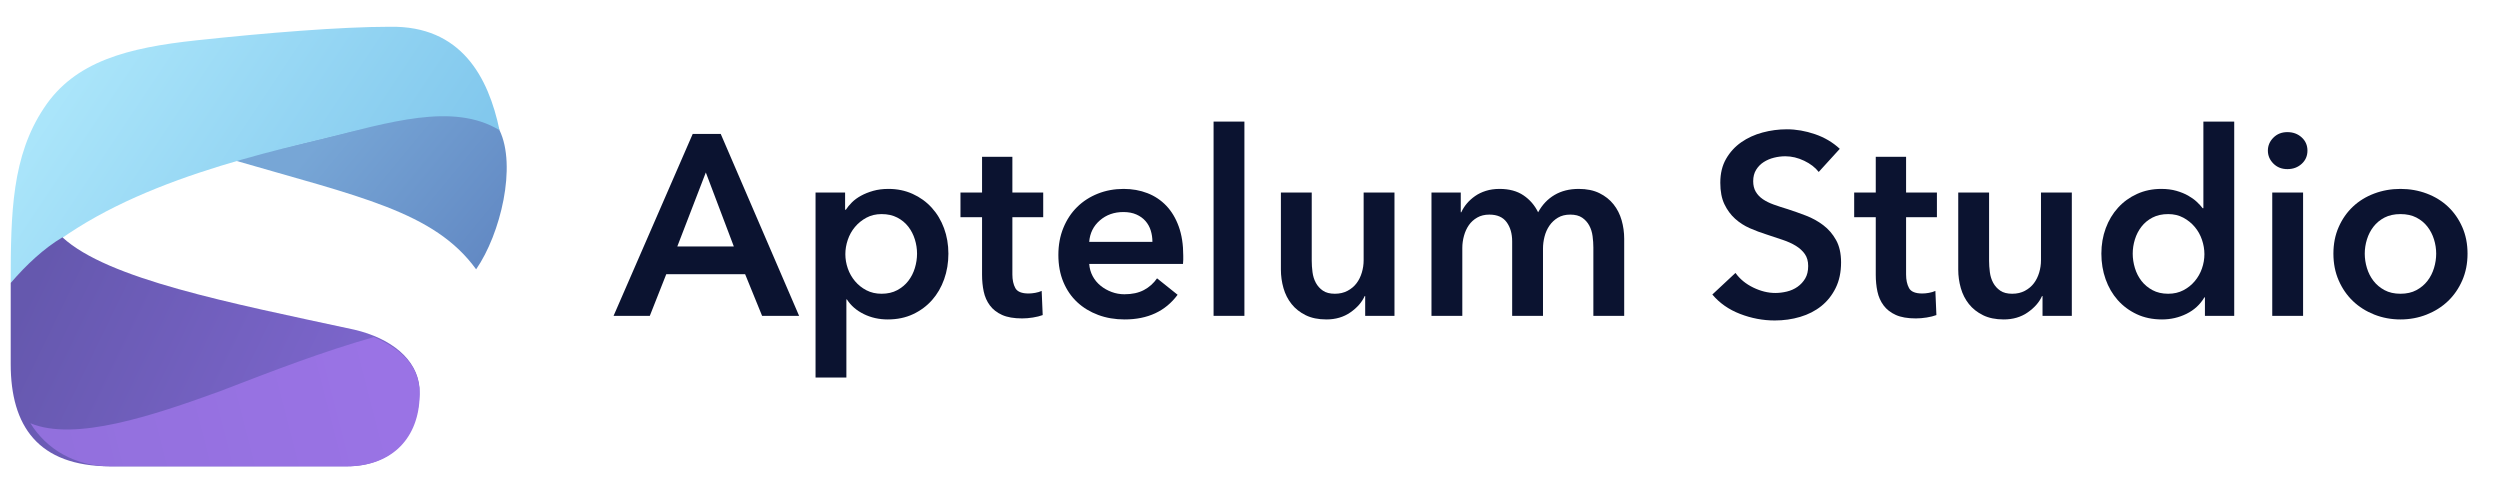
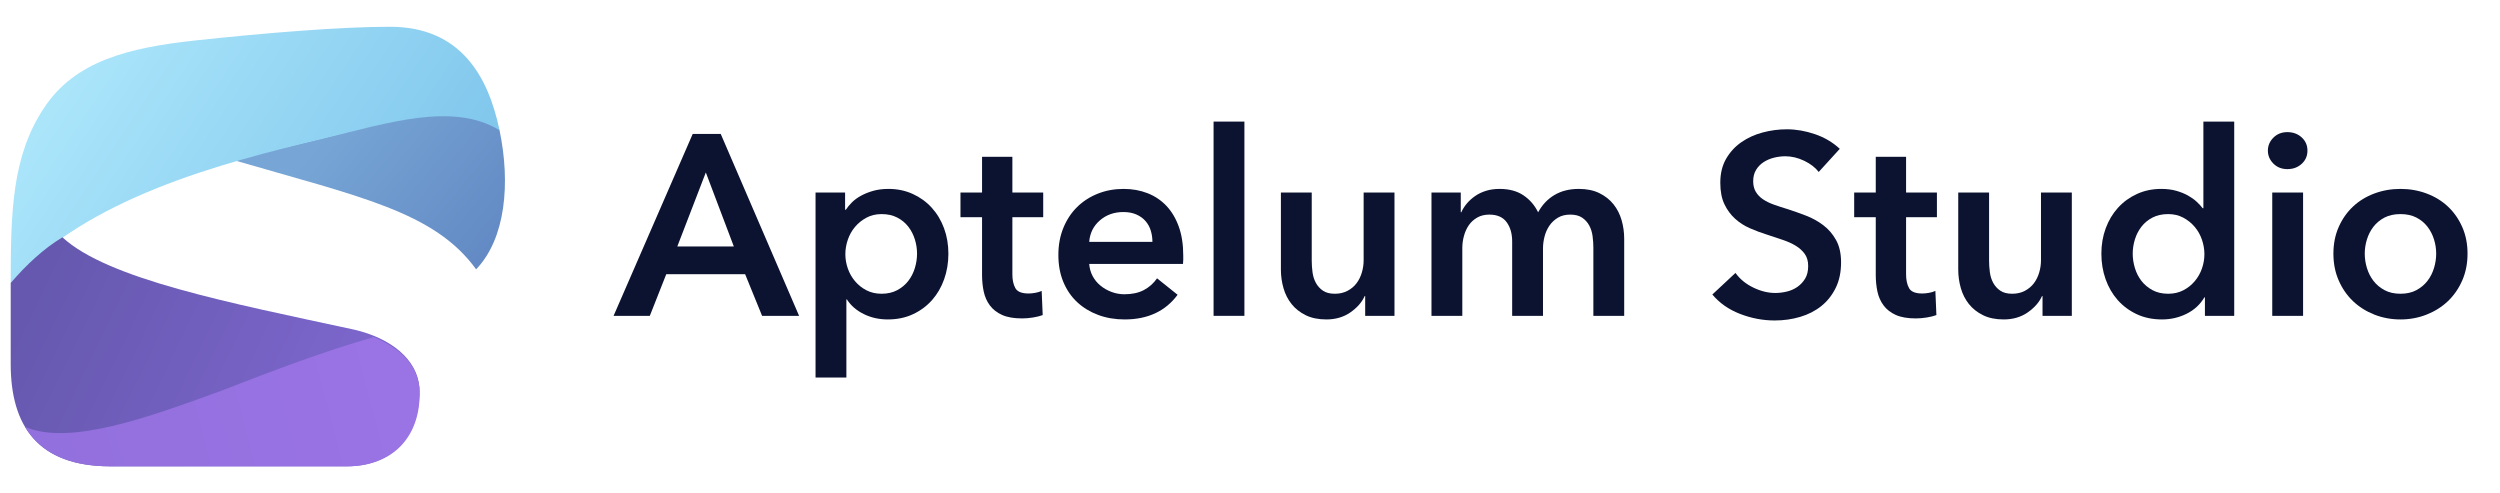
<svg xmlns="http://www.w3.org/2000/svg" width="467" height="92" viewBox="0 0 467 92" role="img" aria-labelledby="title">
  <defs>
    <linearGradient id="ice" x1="45" y1="12" x2="309" y2="188" gradientUnits="userSpaceOnUse">
      <stop stop-color="#ADE7FB" />
      <stop offset="1" stop-color="#82C8ED" />
    </linearGradient>
    <linearGradient id="fold" x1="251" y1="90" x2="377" y2="194" gradientUnits="userSpaceOnUse">
      <stop stop-color="#77A6D6" />
      <stop offset="1" stop-color="#638AC4" />
    </linearGradient>
    <linearGradient id="iris" x1="32" y1="181" x2="261" y2="292" gradientUnits="userSpaceOnUse">
      <stop stop-color="#6558AE" />
      <stop offset="1" stop-color="#7B65CA" />
    </linearGradient>
    <linearGradient id="edge" x1="35" y1="346" x2="303" y2="277" gradientUnits="userSpaceOnUse">
      <stop stop-color="#9270DD" />
      <stop offset="1" stop-color="#9A73E5" />
    </linearGradient>
  </defs>
  <g transform="translate(2 5) scale(.23)">
-     <path fill="url(#fold)" d="M180 108C253 91 307 78 359 61C378 64 391 70 397 84C411 113 398 168 378 197C344 150 283 138 180 108Z" />
-     <path fill="url(#ice)" d="M0 208C0 151 1 105 27 66C52 28 95 17 151 11C207 5 268 0 308 0C366-1 388 41 397 84C359 61 307 78 253 91C170 111 62 139 0 208Z" />
+     <path fill="url(#fold)" d="M180 108C253 91 307 78 359 61C378 64 391 70 397 84C406 127 402 172 378 197C344 150 283 138 180 108Z" />
+     <path fill="url(#ice)" d="M0 208C0 151 1 105 27 66C52 28 95 17 151 11C207 5 268 0 308 0C366 0 388 41 397 84C359 61 307 78 253 91C170 111 62 139 0 208Z" />
    <path fill="url(#iris)" d="M42 171C79 205 177 224 279 246C309 253 330 270 332 293C333 333 309 357 273 357H81C22 357 0 324 0 274V208C13 193 27 180 42 171Z" />
-     <path fill="url(#edge)" d="M16 322C52 337 115 316 170 296C214 279 253 264 295 252C320 263 334 278 332 303C330 336 308 357 273 357H81C52 357 29 343 16 322Z" />
+     <path fill="url(#edge)" d="M11.52 324.816C48 341 115 316 170 296C214 279 253 264 295 252C320 263 334 278 332 303C330 336 308 357 273 357H81C45.6 357 23.52 345.12 11.52 324.816Z" />
  </g>
  <g fill="#0B1330">
    <path d="M129.4 25.016H134.632L149.272 59H142.36L139.192 51.224H124.456L121.384 59H114.616ZM137.08 46.04 131.848 32.216 126.52 46.04Z" />
    <path d="M157.864 35.96V39.176H158.008Q158.44 38.504 159.136 37.808Q159.832 37.112 160.84 36.56Q161.848 36.008 163.12 35.648Q164.392 35.288 165.976 35.288Q168.424 35.288 170.488 36.224Q172.552 37.16 174.04 38.792Q175.528 40.424 176.344 42.632Q177.16 44.84 177.16 47.384Q177.16 49.928 176.368 52.16Q175.576 54.392 174.112 56.048Q172.648 57.704 170.56 58.688Q168.472 59.672 165.832 59.672Q163.384 59.672 161.344 58.664Q159.304 57.656 158.2 55.928H158.104V70.52H152.344V35.96ZM171.304 47.384Q171.304 46.04 170.896 44.72Q170.488 43.4 169.672 42.344Q168.856 41.288 167.608 40.64Q166.36 39.992 164.68 39.992Q163.096 39.992 161.848 40.664Q160.6 41.336 159.712 42.392Q158.824 43.448 158.368 44.792Q157.912 46.136 157.912 47.48Q157.912 48.824 158.368 50.144Q158.824 51.464 159.712 52.52Q160.6 53.576 161.848 54.224Q163.096 54.872 164.68 54.872Q166.36 54.872 167.608 54.2Q168.856 53.528 169.672 52.472Q170.488 51.416 170.896 50.072Q171.304 48.728 171.304 47.384Z" />
    <path d="M179.416 40.568V35.96H183.448V29.288H189.112V35.96H194.872V40.568H189.112V51.272Q189.112 52.808 189.664 53.816Q190.216 54.824 192.136 54.824Q192.712 54.824 193.384 54.704Q194.056 54.584 194.584 54.344L194.776 58.856Q194.008 59.144 192.952 59.312Q191.896 59.48 190.936 59.48Q188.632 59.48 187.192 58.832Q185.752 58.184 184.912 57.056Q184.072 55.928 183.76 54.464Q183.448 53 183.448 51.32V40.568Z" />
    <path d="M215.272 45.176Q215.272 44.072 214.96 43.064Q214.648 42.056 213.976 41.288Q213.304 40.52 212.272 40.064Q211.24 39.608 209.848 39.608Q207.256 39.608 205.456 41.168Q203.656 42.728 203.464 45.176ZM221.032 47.768Q221.032 48.152 221.032 48.536Q221.032 48.92 220.984 49.304H203.464Q203.56 50.552 204.112 51.584Q204.664 52.616 205.576 53.36Q206.488 54.104 207.64 54.536Q208.792 54.968 210.04 54.968Q212.2 54.968 213.688 54.176Q215.176 53.384 216.136 51.992L219.976 55.064Q216.568 59.672 210.088 59.672Q207.4 59.672 205.144 58.832Q202.888 57.992 201.232 56.456Q199.576 54.92 198.64 52.688Q197.704 50.456 197.704 47.624Q197.704 44.84 198.64 42.56Q199.576 40.28 201.208 38.672Q202.84 37.064 205.072 36.176Q207.304 35.288 209.896 35.288Q212.296 35.288 214.336 36.08Q216.376 36.872 217.864 38.432Q219.352 39.992 220.192 42.32Q221.032 44.648 221.032 47.768Z" />
    <path d="M226.696 22.712H232.456V59H226.696Z" />
    <path d="M260.488 59H255.016V55.304H254.92Q254.152 57.032 252.256 58.352Q250.36 59.672 247.768 59.672Q245.512 59.672 243.904 58.88Q242.296 58.088 241.264 56.792Q240.232 55.496 239.752 53.816Q239.272 52.136 239.272 50.36V35.96H245.032V48.728Q245.032 49.736 245.176 50.84Q245.32 51.944 245.8 52.832Q246.28 53.72 247.12 54.296Q247.96 54.872 249.352 54.872Q250.696 54.872 251.728 54.32Q252.76 53.768 253.408 52.904Q254.056 52.04 254.392 50.912Q254.728 49.784 254.728 48.632V35.96H260.488Z" />
    <path d="M294.904 35.288Q297.16 35.288 298.768 36.08Q300.376 36.872 301.408 38.168Q302.44 39.464 302.92 41.144Q303.4 42.824 303.4 44.6V59H297.64V46.232Q297.64 45.224 297.496 44.12Q297.352 43.016 296.872 42.128Q296.392 41.24 295.552 40.664Q294.712 40.088 293.32 40.088Q291.976 40.088 291.016 40.664Q290.056 41.24 289.432 42.152Q288.808 43.064 288.52 44.192Q288.232 45.32 288.232 46.424V59H282.472V45.08Q282.472 42.92 281.44 41.504Q280.408 40.088 278.2 40.088Q276.904 40.088 275.944 40.64Q274.984 41.192 274.384 42.056Q273.784 42.92 273.472 44.048Q273.16 45.176 273.16 46.328V59H267.4V35.96H272.872V39.656H272.968Q273.352 38.792 274 38.024Q274.648 37.256 275.536 36.632Q276.424 36.008 277.576 35.648Q278.728 35.288 280.12 35.288Q282.808 35.288 284.584 36.488Q286.36 37.688 287.32 39.656Q288.472 37.544 290.392 36.416Q292.312 35.288 294.904 35.288Z" />
    <path d="M339.736 32.12Q338.776 30.872 337.024 30.032Q335.272 29.192 333.496 29.192Q332.44 29.192 331.384 29.456Q330.328 29.72 329.464 30.272Q328.6 30.824 328.048 31.712Q327.496 32.6 327.496 33.848Q327.496 35 327.976 35.816Q328.456 36.632 329.296 37.208Q330.136 37.784 331.336 38.216Q332.536 38.648 333.976 39.08Q335.608 39.608 337.36 40.28Q339.112 40.952 340.576 42.056Q342.04 43.16 342.976 44.84Q343.912 46.52 343.912 49.016Q343.912 51.752 342.904 53.792Q341.896 55.832 340.216 57.176Q338.536 58.52 336.28 59.192Q334.024 59.864 331.528 59.864Q328.216 59.864 325.048 58.64Q321.88 57.416 319.864 55.016L324.184 50.984Q325.432 52.712 327.52 53.72Q329.608 54.728 331.624 54.728Q332.68 54.728 333.784 54.464Q334.888 54.2 335.776 53.576Q336.664 52.952 337.216 52.016Q337.768 51.08 337.768 49.688Q337.768 48.344 337.144 47.456Q336.52 46.568 335.464 45.92Q334.408 45.272 332.968 44.792Q331.528 44.312 329.944 43.784Q328.408 43.304 326.872 42.632Q325.336 41.96 324.112 40.856Q322.888 39.752 322.12 38.144Q321.352 36.536 321.352 34.136Q321.352 31.544 322.432 29.672Q323.512 27.8 325.264 26.576Q327.016 25.352 329.248 24.752Q331.48 24.152 333.784 24.152Q336.376 24.152 339.04 25.064Q341.704 25.976 343.672 27.8Z" />
    <path d="M346.36 40.568V35.96H350.392V29.288H356.056V35.96H361.816V40.568H356.056V51.272Q356.056 52.808 356.608 53.816Q357.16 54.824 359.08 54.824Q359.656 54.824 360.328 54.704Q361 54.584 361.528 54.344L361.72 58.856Q360.952 59.144 359.896 59.312Q358.84 59.48 357.88 59.48Q355.576 59.48 354.136 58.832Q352.696 58.184 351.856 57.056Q351.016 55.928 350.704 54.464Q350.392 53 350.392 51.32V40.568Z" />
    <path d="M387.016 59H381.544V55.304H381.448Q380.68 57.032 378.784 58.352Q376.888 59.672 374.296 59.672Q372.04 59.672 370.432 58.88Q368.824 58.088 367.792 56.792Q366.76 55.496 366.28 53.816Q365.8 52.136 365.8 50.36V35.96H371.56V48.728Q371.56 49.736 371.704 50.84Q371.848 51.944 372.328 52.832Q372.808 53.72 373.648 54.296Q374.488 54.872 375.88 54.872Q377.224 54.872 378.256 54.32Q379.288 53.768 379.936 52.904Q380.584 52.04 380.92 50.912Q381.256 49.784 381.256 48.632V35.96H387.016Z" />
    <path d="M417.352 59H411.88V55.544H411.784Q410.584 57.56 408.448 58.616Q406.312 59.672 403.864 59.672Q401.224 59.672 399.136 58.688Q397.048 57.704 395.584 56.048Q394.12 54.392 393.328 52.16Q392.536 49.928 392.536 47.384Q392.536 44.84 393.352 42.632Q394.168 40.424 395.656 38.792Q397.144 37.16 399.208 36.224Q401.272 35.288 403.72 35.288Q405.304 35.288 406.552 35.648Q407.8 36.008 408.736 36.536Q409.672 37.064 410.344 37.688Q411.016 38.312 411.448 38.888H411.592V22.712H417.352ZM398.392 47.384Q398.392 48.728 398.8 50.072Q399.208 51.416 400.024 52.472Q400.84 53.528 402.088 54.2Q403.336 54.872 405.016 54.872Q406.6 54.872 407.848 54.224Q409.096 53.576 409.984 52.52Q410.872 51.464 411.328 50.144Q411.784 48.824 411.784 47.48Q411.784 46.136 411.328 44.792Q410.872 43.448 409.984 42.392Q409.096 41.336 407.848 40.664Q406.6 39.992 405.016 39.992Q403.336 39.992 402.088 40.64Q400.84 41.288 400.024 42.344Q399.208 43.4 398.8 44.72Q398.392 46.04 398.392 47.384Z" />
    <path d="M424.456 35.96H430.216V59H424.456ZM423.64 28.136Q423.64 26.744 424.672 25.712Q425.704 24.68 427.288 24.68Q428.872 24.68 429.952 25.664Q431.032 26.648 431.032 28.136Q431.032 29.624 429.952 30.608Q428.872 31.592 427.288 31.592Q425.704 31.592 424.672 30.56Q423.64 29.528 423.64 28.136Z" />
    <path d="M435.88 47.384Q435.88 44.648 436.864 42.416Q437.848 40.184 439.528 38.6Q441.208 37.016 443.512 36.152Q445.816 35.288 448.408 35.288Q451 35.288 453.304 36.152Q455.608 37.016 457.288 38.6Q458.968 40.184 459.952 42.416Q460.936 44.648 460.936 47.384Q460.936 50.12 459.952 52.376Q458.968 54.632 457.288 56.24Q455.608 57.848 453.304 58.76Q451 59.672 448.408 59.672Q445.816 59.672 443.512 58.76Q441.208 57.848 439.528 56.24Q437.848 54.632 436.864 52.376Q435.88 50.12 435.88 47.384ZM441.736 47.384Q441.736 48.728 442.144 50.072Q442.552 51.416 443.368 52.472Q444.184 53.528 445.432 54.2Q446.68 54.872 448.408 54.872Q450.136 54.872 451.384 54.2Q452.632 53.528 453.448 52.472Q454.264 51.416 454.672 50.072Q455.08 48.728 455.08 47.384Q455.08 46.04 454.672 44.72Q454.264 43.4 453.448 42.344Q452.632 41.288 451.384 40.64Q450.136 39.992 448.408 39.992Q446.68 39.992 445.432 40.64Q444.184 41.288 443.368 42.344Q442.552 43.4 442.144 44.72Q441.736 46.04 441.736 47.384Z" />
  </g>
</svg>
